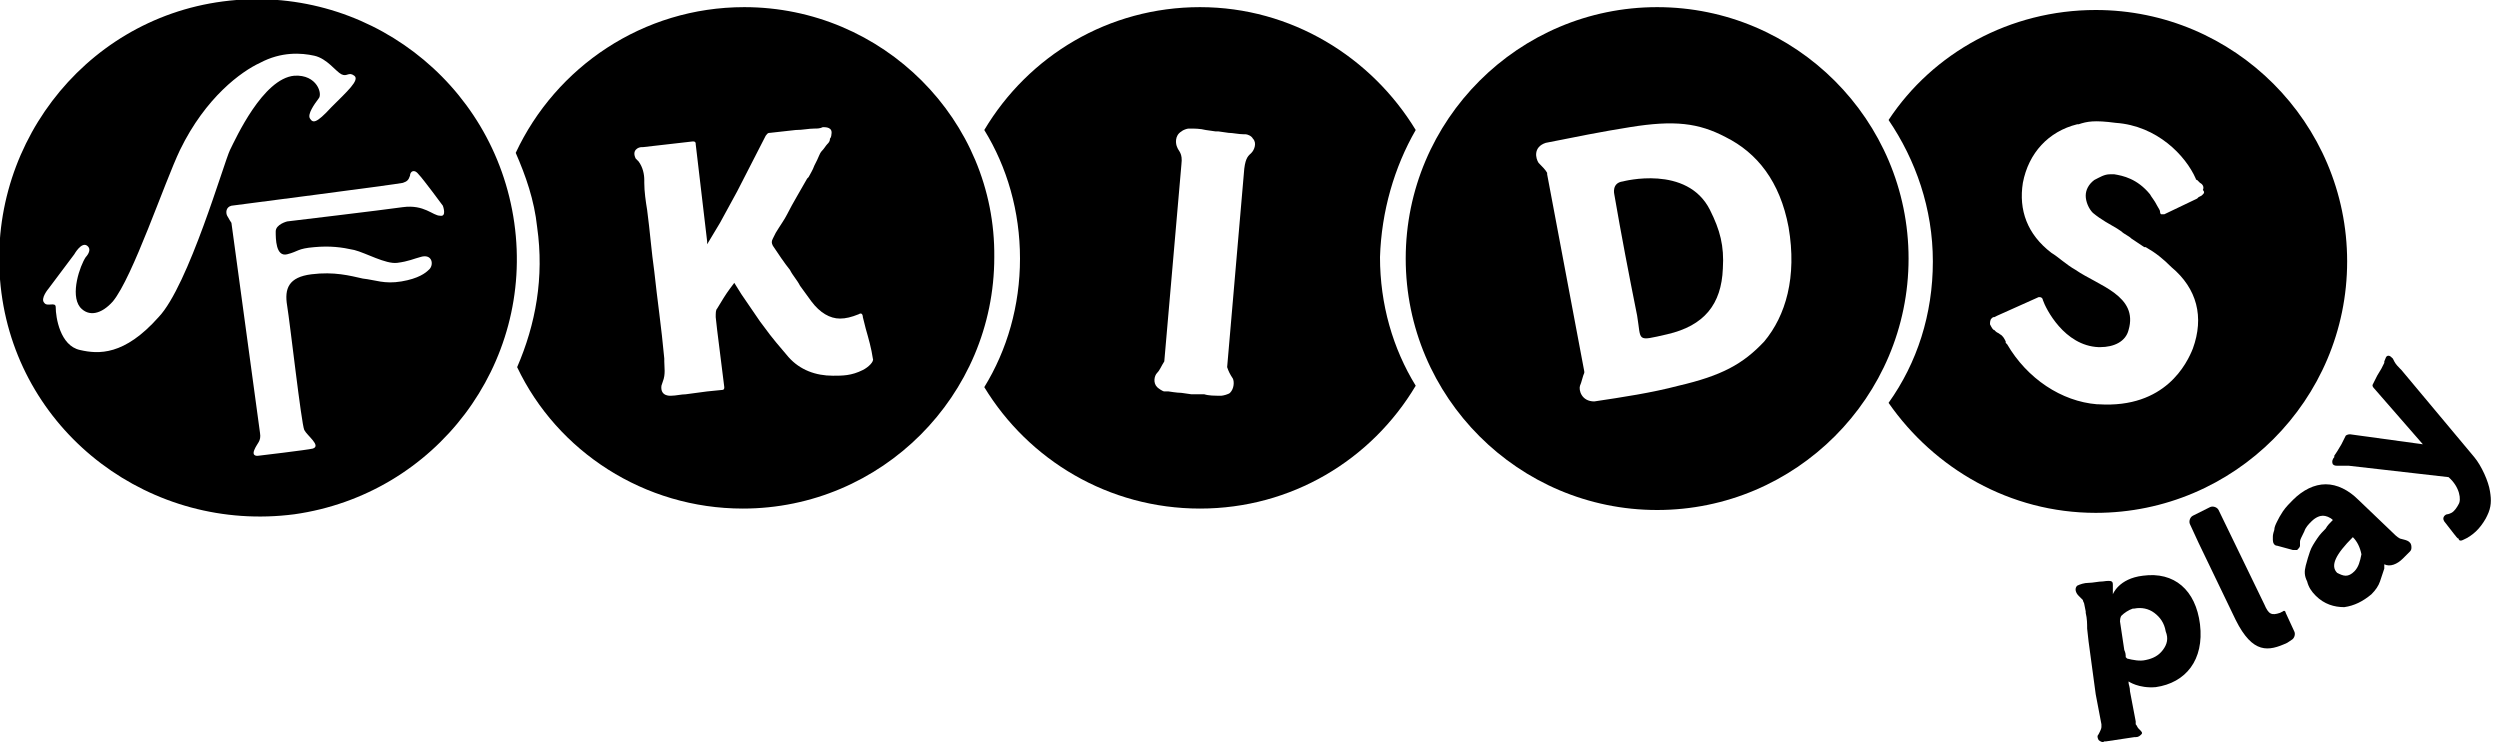
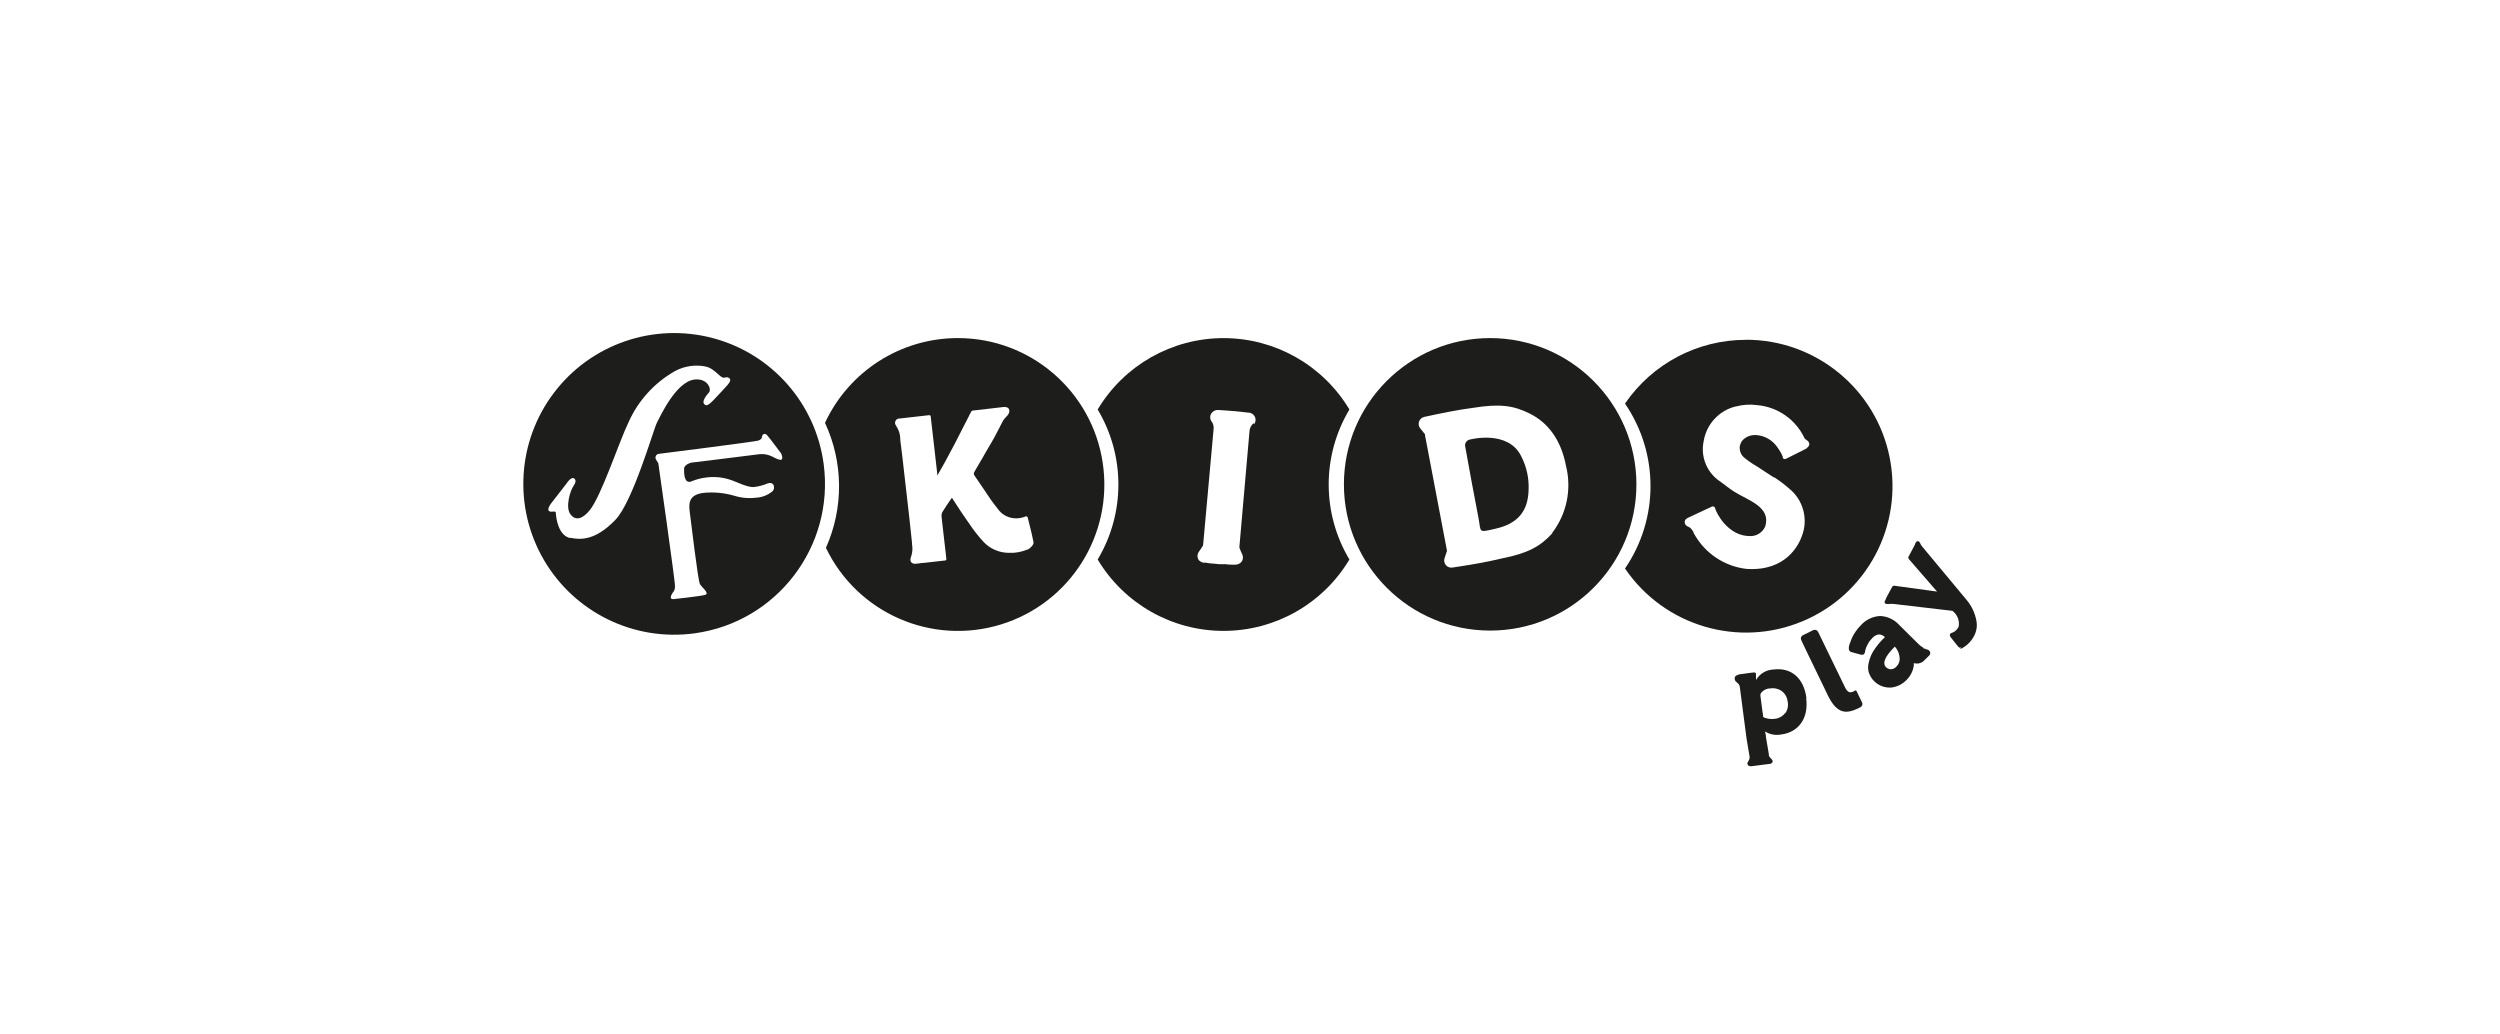
- <svg xmlns="http://www.w3.org/2000/svg" version="1.1" id="Lager_1" x="0px" y="0px" width="175px" height="52px" viewBox="0 0 175 52" style="enable-background:new 0 0 175 52;" xml:space="preserve">
-   <g id="Group-8" transform="translate(63, 34)">
-     <path id="Fill-1" d="M91.1-20.3l-0.2,0.1l-0.1,0.1L88.5-19l-0.1,0l0,0c-0.1,0-0.1,0-0.1,0c-0.1,0-0.1-0.2-0.1-0.2l0,0l0,0l0,0   c0-0.1-0.1-0.2-0.2-0.4c-0.2-0.4-0.4-0.6-0.5-0.8c-0.9-1.1-1.9-1.3-2.5-1.4l-0.3,0h0c-0.4,0-0.7,0.2-1.1,0.4   c-0.4,0.3-0.6,0.7-0.6,1.1c0,0.4,0.2,0.9,0.5,1.2c0.6,0.5,1.2,0.8,1.7,1.1l0.3,0.2c0.2,0.2,0.5,0.3,0.7,0.5   c0.3,0.2,0.6,0.4,0.9,0.6l0.1,0c0.7,0.4,1.2,0.8,1.8,1.4v0c1.8,1.5,2.3,3.5,1.5,5.7c-0.4,1-1.9,4.2-6.6,3.9l-0.1,0   c-2.5-0.2-4.9-1.8-6.3-4.2l-0.1-0.1l0-0.1l0,0c-0.1-0.2-0.2-0.4-0.4-0.5c-0.1-0.1-0.2-0.1-0.3-0.2l-0.1-0.1c-0.1,0-0.2-0.2-0.3-0.4   c0-0.1,0-0.3,0.1-0.4c0.1-0.1,0.1-0.1,0.2-0.1l0,0l0,0l0.2-0.1l0,0l2.9-1.3c0.1,0,0.1,0,0.1,0c0.1,0,0.2,0.1,0.2,0.2   c0.2,0.6,1.5,3.2,3.9,3.3l0.1,0c1,0,1.8-0.4,2-1.2c0.7-2.4-2.1-3.1-3.7-4.2c-0.7-0.4-1.2-0.9-1.7-1.2c-1.7-1.3-2.3-3-2-4.9   c0.4-2.1,1.8-3.6,3.8-4.1l0.1,0c0.6-0.2,1.1-0.3,2.6-0.1c2.9,0.2,4.9,2.3,5.6,3.9l0,0c0,0.1,0.1,0.1,0.1,0.1l0.2,0.2   c0.2,0.1,0.3,0.3,0.2,0.5C91.4-20.5,91.2-20.4,91.1-20.3 M83.7-33.3L83.7-33.3c-6,0-11.4,3-14.5,7.7c1.9,2.8,3.1,6.2,3.1,9.9   s-1.1,7.1-3.1,9.9c3.2,4.6,8.5,7.7,14.5,7.7c9.7,0,17.6-7.9,17.6-17.6C101.3-25.4,93.4-33.3,83.7-33.3" />
-     <path id="Fill-3" d="M56.7-19.3c-1.6-3.2-6.1-2-6.1-2c-0.8,0.1-0.6,0.9-0.6,0.9c0.5,2.9,1,5.5,1.6,8.5c0.3,1.8-0.1,1.8,2.1,1.3   c2.6-0.6,3.8-2.1,3.9-4.6h0C57.7-16.8,57.4-17.9,56.7-19.3" />
-     <path id="Fill-5" d="M60.5-10.1L60.5-10.1c-1.5,1.6-3,2.4-6,3.1c-1.9,0.5-3.9,0.8-5.9,1.1l0,0c-0.9,0-1.1-0.8-1-1.1   c0.1-0.2,0.2-0.7,0.3-0.9l0,0l0-0.1l-2.6-13.8l0-0.1l0,0c-0.1-0.2-0.4-0.5-0.6-0.7c-0.2-0.3-0.4-1.1,0.5-1.4l0,0   c2-0.4,4-0.8,5.9-1.1c3.1-0.5,4.8-0.3,6.7,0.7c2.2,1.1,3.8,3.1,4.4,6.3C62.8-14.6,62-11.9,60.5-10.1 M53-33.5   c-9.7,0-17.6,7.9-17.6,17.6c0,9.7,7.9,17.6,17.6,17.6c9.7,0,17.6-7.9,17.6-17.6C70.6-25.6,62.7-33.5,53-33.5" />
-     <path id="Fill-7" d="M24.6-23.3c-0.2,0.2-0.4,0.3-0.5,1.1L22.9-8.3C23-8,23.1-7.8,23.3-7.5l0,0c0.1,0.2,0.1,0.7-0.2,1   c-0.1,0.1-0.5,0.2-0.6,0.2l-0.3,0c-0.1,0-0.6,0-0.9-0.1l-0.7,0v0l-0.1,0l-0.1,0l0,0l-0.7-0.1c-0.3,0-0.9-0.1-0.9-0.1l-0.3,0   c-0.1,0-0.4-0.2-0.5-0.3c-0.3-0.3-0.2-0.8,0-1c0.2-0.2,0.3-0.5,0.5-0.8l1.2-13.8c0.1-0.8-0.2-0.9-0.3-1.2c-0.1-0.2-0.2-0.8,0.3-1.1   c0.1-0.1,0.4-0.2,0.5-0.2l0,0l0,0l0.1,0c0.3,0,0.7,0,1.1,0.1l0.7,0.1v0l0.1,0l0.1,0v0l0.7,0.1c0.3,0,0.7,0.1,1.1,0.1l0.1,0l0,0l0,0   c0.1,0,0.4,0.1,0.5,0.3C25-24,24.8-23.5,24.6-23.3 M36.1-24.9c-3.1-5.1-8.7-8.6-15.1-8.6c-6.4,0-12,3.4-15.1,8.6   c1.6,2.6,2.5,5.7,2.5,9c0,3.3-0.9,6.4-2.5,9C9-1.8,14.6,1.6,21,1.6c6.4,0,12-3.4,15.1-8.6c-1.6-2.6-2.5-5.7-2.5-9   C33.7-19.2,34.6-22.3,36.1-24.9" />
-     <path id="Fill-9" d="M-2.6-8.1C-3.4-7.7-4-7.7-4.7-7.7C-5.9-7.7-7-8.1-7.8-9c-0.6-0.7-1.2-1.4-1.7-2.1l-0.3-0.4   c-0.4-0.6-0.9-1.3-1.3-1.9l-0.5-0.8l-0.3,0.4c-0.3,0.4-0.6,0.9-0.9,1.4l0,0c-0.1,0.1-0.1,0.3-0.1,0.6l0.1,0.9l0.5,4   c0,0.1,0,0.2-0.2,0.2l0,0l-1,0.1l-1.5,0.2c-0.3,0-0.7,0.1-1,0.1c0,0-0.8,0.1-0.7-0.7l0.1-0.3c0.2-0.5,0.1-1,0.1-1.4l0-0.2   c-0.2-2.2-0.5-4.2-0.7-6.1c-0.2-1.4-0.3-2.8-0.5-4.3c-0.1-0.6-0.2-1.3-0.2-1.9l0-0.2c0-0.4-0.1-0.9-0.4-1.3l-0.2-0.2   c-0.3-0.6,0.2-0.8,0.4-0.8l0.1,0l3.5-0.4c0.2,0,0.2,0.1,0.2,0.2l0.8,6.8l0,0.2l0.9-1.5l1.2-2.2l2-3.9c0.1-0.1,0.1-0.2,0.3-0.2   l1.8-0.2C-6.8-24.9-6.4-25-6-25c0.2,0,0.4,0,0.6-0.1l0,0l0,0l0,0c0.2,0,0.7,0,0.6,0.5c0,0,0,0.2-0.1,0.3C-4.9-24.1-5-24-5.1-23.9   c-0.1,0.1-0.2,0.3-0.4,0.5c-0.1,0.1-0.2,0.4-0.3,0.6L-6-22.4c-0.1,0.3-0.3,0.6-0.4,0.8l-0.1,0.1c-0.5,0.9-1,1.7-1.4,2.5   c-0.2,0.4-0.5,0.8-0.8,1.3l-0.2,0.4c-0.1,0.2-0.1,0.3,0,0.5c0.4,0.6,0.8,1.2,1.2,1.7c0.2,0.4,0.5,0.7,0.7,1.1   c0.3,0.4,0.5,0.7,0.8,1.1c0.6,0.8,1.3,1.2,2,1.2c0.4,0,0.8-0.1,1.3-0.3c0.3-0.2,0.3,0.2,0.3,0.2l0.2,0.8c0.2,0.7,0.4,1.4,0.5,2.1   C-1.8-8.7-2.2-8.3-2.6-8.1 M-10.9-33.5L-10.9-33.5c-7.1,0-13.2,4.2-16,10.2c0.7,1.6,1.3,3.3,1.5,5.2c0.5,3.5-0.1,6.8-1.4,9.8   c2.8,5.9,8.9,9.9,15.8,9.9c9.7,0,17.6-7.9,17.6-17.6C6.7-25.6-1.2-33.5-10.9-33.5" />
-     <path id="Fill-11" d="M-32.2-18.9c-0.5,0-1.1-0.8-2.6-0.6c-1.4,0.2-8.1,1-8.1,1s-0.8,0.2-0.8,0.7c0,0.5,0,1.8,0.8,1.6   c0.8-0.2,0.7-0.4,1.9-0.5c1.1-0.1,1.9,0,2.8,0.2c0.8,0.2,2.2,1,3,0.9c0.8-0.1,1.2-0.3,1.6-0.4c0.9-0.3,1,0.6,0.6,0.9   c-0.2,0.2-0.7,0.6-1.9,0.8c-1.2,0.2-1.8-0.1-2.7-0.2c-0.9-0.2-2-0.5-3.6-0.3c-1.6,0.2-1.9,1-1.7,2.2c0.2,1.2,1,8.3,1.2,8.7   c0.2,0.4,1.2,1.1,0.6,1.3c-0.4,0.1-3.8,0.5-3.8,0.5s-0.5,0.1-0.3-0.4c0.2-0.5,0.5-0.6,0.4-1.2c-0.1-0.7-2-14.7-2-14.7   s-0.2-0.3-0.3-0.5c-0.1-0.2-0.1-0.6,0.3-0.7h0c0,0,11.6-1.5,12-1.6c0.3-0.1,0.4-0.2,0.5-0.5c0-0.3,0.3-0.5,0.6-0.1   c0.3,0.3,1.7,2.2,1.7,2.2S-31.7-18.8-32.2-18.9 M-57.4-9.5c-1.4-0.3-1.7-2.3-1.7-3c0-0.4-0.6,0-0.8-0.3c-0.3-0.3,0.3-1,0.3-1   l1.8-2.4c0,0,0.5-0.9,0.9-0.6c0.4,0.3-0.1,0.8-0.1,0.8l0,0c-0.4,0.6-1.1,2.6-0.4,3.5c0.6,0.7,1.5,0.5,2.3-0.4   c1.4-1.7,3.6-8.3,4.7-10.6c1.8-3.7,4.3-5.5,5.6-6.1c1.5-0.8,2.9-0.7,3.8-0.5c0.9,0.2,1.5,1.1,1.9,1.3c0.4,0.2,0.5-0.2,0.9,0.1   c0.4,0.3-0.5,1.1-1.6,2.2c-1.1,1.2-1.3,1.1-1.5,0.8c-0.2-0.3,0.3-1,0.6-1.4c0.3-0.3-0.1-1.7-1.7-1.6c-2.2,0.2-4.1,4.4-4.5,5.2   c-0.4,0.8-2.9,9.5-5,11.7C-54.3-9.1-56.1-9.2-57.4-9.5 M-27-18.4c-1.4-9.9-10.5-16.8-20.4-15.5c-9.9,1.3-16.8,10.5-15.5,20.4   S-52.4,3.3-42.4,2C-32.5,0.6-25.6-8.5-27-18.4" />
-     <path id="Fill-14" d="M105,3.7c-0.2-0.1-0.4-0.3-0.6-0.5L102.1,1c-0.7-0.7-1.5-1.1-2.3-1.1c-0.8,0-1.6,0.4-2.3,1.1   c-0.2,0.2-0.5,0.5-0.7,0.8c-0.2,0.3-0.3,0.5-0.4,0.7c-0.1,0.2-0.2,0.4-0.2,0.6c-0.1,0.3-0.1,0.4-0.1,0.5l0,0.2   c0,0.2,0.1,0.4,0.3,0.4l1.1,0.3c0.1,0,0.2,0,0.3,0c0.1-0.1,0.2-0.2,0.2-0.3L98,3.9c0-0.1,0.1-0.3,0.3-0.7c0.1-0.3,0.3-0.5,0.5-0.7   c0.3-0.3,0.6-0.4,0.8-0.4c0.2,0,0.5,0.1,0.7,0.3l0,0c-0.2,0.2-0.4,0.4-0.5,0.6c-0.2,0.2-0.4,0.4-0.6,0.7C99,4,98.8,4.3,98.7,4.6   c-0.1,0.3-0.2,0.6-0.3,1c-0.1,0.4-0.1,0.7,0.1,1.1c0.1,0.4,0.3,0.7,0.6,1c0.6,0.6,1.3,0.8,2,0.8c0.7-0.1,1.3-0.4,1.9-0.9   c0.3-0.3,0.5-0.6,0.6-0.9c0.1-0.3,0.2-0.6,0.3-0.9l0-0.3c0.4,0.2,0.9,0,1.3-0.4l0.5-0.5l0,0c0.1-0.1,0.1-0.2,0.1-0.3   C105.8,3.8,105.3,3.8,105,3.7L105,3.7z M101.8,6c-0.2,0.2-0.4,0.3-0.6,0.3c-0.2,0-0.4-0.1-0.6-0.2c-0.5-0.5-0.1-1.3,1.1-2.5   c0.3,0.3,0.5,0.7,0.6,1.2C102.2,5.3,102.1,5.7,101.8,6L101.8,6z" />
-     <path id="Fill-16" d="M109.4,3.8c0.7-0.3,1.2-0.8,1.6-1.5l0.1-0.2c0.3-0.6,0.3-1.1,0.2-1.7c-0.1-0.7-0.6-1.8-1.1-2.4l-5.1-6.1   l-0.1-0.1c-0.1-0.1-0.3-0.3-0.4-0.5l-0.1-0.2c-0.1-0.1-0.2-0.2-0.3-0.2c-0.2,0-0.2,0.2-0.3,0.4l0,0l0,0.1l0,0l-0.2,0.4l-0.3,0.5   c0,0-0.2,0.4-0.3,0.6c0,0-0.1,0.1,0.1,0.3l3.4,3.9l-5.1-0.7c-0.2,0-0.3,0.1-0.3,0.1c-0.1,0.2-0.3,0.6-0.3,0.6l-0.3,0.5l-0.2,0.3   l0,0l0,0.1l0,0c-0.1,0.1-0.2,0.3-0.1,0.5c0.1,0.1,0.2,0.1,0.3,0.1l0.2,0c0.2,0,0.4,0,0.6,0l7,0.8c0.8,0.7,0.9,1.6,0.7,1.9   c-0.1,0.2-0.3,0.5-0.5,0.6c-0.2,0.1-0.3,0.1-0.3,0.1c-0.1,0-0.4,0.2-0.2,0.5l0.7,0.9c0.1,0.1,0.2,0.3,0.3,0.3   C109.1,3.8,109.2,3.9,109.4,3.8" />
-     <path id="Fill-18" d="M91,9.7C90.7,7.3,89.2,6,87,6.3c-1.7,0.2-2.1,1.3-2.1,1.3l0-0.3l0-0.3c0-0.3,0-0.4-0.7-0.3   c-0.3,0-0.7,0.1-1,0.1c-0.3,0-0.6,0.1-0.8,0.2c-0.2,0.2-0.1,0.5,0.1,0.7c0.1,0.1,0.2,0.2,0.3,0.3c0,0.1,0.1,0.2,0.1,0.3L83,8.8   l0,0.1c0.1,0.4,0.1,0.8,0.1,1.1l0.1,0.9l0.5,3.7l0.4,2.1l0,0l0,0.2c0,0.1-0.1,0.3-0.1,0.3l-0.1,0.2c-0.1,0.1-0.1,0.2,0,0.4   c0.1,0.1,0.3,0.2,0.4,0.1l0.1,0l2-0.3l0.1,0c0.2,0,0.3-0.1,0.4-0.2c0.1-0.1,0-0.2-0.1-0.3l-0.1-0.1c-0.1-0.1-0.1-0.2-0.2-0.3l0-0.1   l0-0.1l-0.4-2.1c0-0.3-0.1-0.5-0.1-0.6l0-0.1l0,0c0,0,0.7,0.5,1.9,0.4C90,13.8,91.3,12.2,91,9.7L91,9.7z M88.4,11.5   c-0.3,0.4-0.7,0.6-1.2,0.7c-0.4,0.1-0.9,0-1.3-0.1L85.8,12l0-0.1c0-0.2-0.1-0.4-0.1-0.4l-0.3-2c0-0.3,0.1-0.4,0.1-0.4   c0.2-0.2,0.5-0.4,0.8-0.5l0.1,0c0.5-0.1,1,0,1.4,0.3c0.4,0.3,0.7,0.7,0.8,1.3C88.8,10.7,88.7,11.1,88.4,11.5L88.4,11.5z" />
-     <path id="Fill-20" d="M96.8,8.8c0.1-0.1,0.2,0,0.2,0.1l0.6,1.3c0.1,0.2,0,0.5-0.2,0.6L97.1,11c-1.3,0.6-2.4,0.8-3.6-1.6L90.9,4   l-0.6-1.3c-0.1-0.2,0-0.5,0.2-0.6l1.2-0.6c0.2-0.1,0.5,0,0.6,0.2l3.2,6.6c0.3,0.7,0.5,0.8,1.1,0.6L96.8,8.8" />
-   </g>
+ <svg xmlns="http://www.w3.org/2000/svg" id="Layer_1" data-name="Layer 1" viewBox="0 0 300 124">
+   <defs>
+     <style>.cls-1{fill:none;}.cls-2{clip-path:url(#clip-path);}.cls-3{fill:#1d1d1b;fill-rule:evenodd;}</style>
+     <clipPath id="clip-path">
+       <rect class="cls-1" x="-719.38" y="582.04" width="300" height="134" />
+     </clipPath>
+   </defs>
+   <path class="cls-3" d="M209.51,40.78h0A17.57,17.57,0,0,0,195,48.43a17.52,17.52,0,0,1,0,19.79,17.57,17.57,0,1,0,14.52-27.45m7.34,13-.23.12-.14.08-2.2,1.1-.09,0h0a.18.18,0,0,1-.15,0,.27.27,0,0,1-.12-.17V54.8a3.4,3.4,0,0,0-.18-.39,6.34,6.34,0,0,0-.53-.83,3.34,3.34,0,0,0-2.45-1.37h-.33a2,2,0,0,0-1.08.4,1.44,1.44,0,0,0-.6,1.1,1.5,1.5,0,0,0,.48,1.15A11.55,11.55,0,0,0,210.88,56l.31.2.73.48c.3.2.61.4.91.59l.07,0a14.65,14.65,0,0,1,1.79,1.35h0a5,5,0,0,1,1.53,5.72c-.35,1-1.87,4.22-6.57,3.93h-.06a8.27,8.27,0,0,1-6.3-4.22l-.07-.12,0-.08,0,0a2.23,2.23,0,0,0-.37-.49,1.32,1.32,0,0,0-.29-.17l-.12-.06a.57.57,0,0,1-.26-.35.5.5,0,0,1,.07-.41.61.61,0,0,1,.16-.15h0l.18-.1h0l2.86-1.34a.29.29,0,0,1,.15,0,.24.24,0,0,1,.21.2c.16.64,1.52,3.19,3.92,3.34h.1a1.93,1.93,0,0,0,2-1.15c.72-2.36-2.07-3.12-3.71-4.16-.67-.43-1.2-.87-1.67-1.21a4.64,4.64,0,0,1-2-4.91,5.13,5.13,0,0,1,3.84-4.12h.05a6.45,6.45,0,0,1,2.56-.15,6.93,6.93,0,0,1,5.63,3.94l0,0a.37.37,0,0,0,.13.15l.22.16a.56.56,0,0,1,.24.46.63.63,0,0,1-.33.44" />
+   <path class="cls-3" d="M182.54,54.74c-1.58-3.2-6.13-2-6.13-2a.71.71,0,0,0-.57.92c.53,2.94,1,5.53,1.57,8.45.35,1.78-.12,1.84,2.11,1.32,2.61-.6,3.84-2.09,3.91-4.61h0a8,8,0,0,0-.89-4.08" />
+   <path class="cls-3" d="M178.79,40.57a17.55,17.55,0,1,0,17.58,17.55,17.57,17.57,0,0,0-17.58-17.55m7.48,23.37,0,.06c-1.43,1.57-2.92,2.39-6,3-1.92.47-3.9.79-5.93,1.1h0a.86.86,0,0,1-1-1.1c.09-.25.23-.68.29-.87v0l0-.08L171,52.22v-.11c-.13-.16-.41-.51-.58-.71a.86.86,0,0,1,.49-1.37h0c2-.44,4-.85,5.93-1.1,3.1-.5,4.79-.27,6.69.68,2.17,1.06,3.79,3.1,4.4,6.34a9.45,9.45,0,0,1-1.67,8" />
+   <path class="cls-3" d="M161.93,49.14a17.6,17.6,0,0,0-30.21,0,17.53,17.53,0,0,1,0,18,17.6,17.6,0,0,0,30.21,0,17.53,17.53,0,0,1,0-18m-11.5,1.64a1.4,1.4,0,0,0-.5,1.08L148.72,65.7c.11.3.23.58.36.85h0a.86.86,0,0,1-.23,1,1.08,1.08,0,0,1-.57.21H148c-.05,0-.6,0-.94-.06l-.67,0h-.11l-.67-.07c-.35,0-.88-.1-.94-.11l-.28,0a1.09,1.09,0,0,1-.53-.3.86.86,0,0,1,0-1c.18-.25.34-.5.51-.77l1.25-13.83a1.39,1.39,0,0,0-.3-1.15.86.86,0,0,1,.26-1.09.92.92,0,0,1,.53-.18h.1l1.06.07.7.06h.1l.7.07,1.06.12h.1a.92.92,0,0,1,.5.27.86.86,0,0,1,.06,1.12" />
+   <path class="cls-3" d="M114.91,40.57h0A17.58,17.58,0,0,0,99,50.74a18.06,18.06,0,0,1,.11,15,17.57,17.57,0,1,0,15.85-25.17m8.32,25.37a4.92,4.92,0,0,1-2.16.4A4.18,4.18,0,0,1,118,65a16.88,16.88,0,0,1-1.68-2.15l-.31-.44c-.45-.63-.87-1.28-1.28-1.91l-.5-.77-.27.38c-.3.45-.62.91-.9,1.38v0a1.18,1.18,0,0,0-.06.62l.1.91.46,4c0,.14,0,.22-.15.24h0l-1,.11-1.48.17c-.33,0-.67.09-1,.11,0,0-.84.11-.65-.7l.09-.28a2.84,2.84,0,0,0,.07-1.36l0-.18c-.22-2.19-.46-4.2-.68-6.14-.16-1.38-.33-2.8-.49-4.28-.08-.63-.15-1.28-.24-1.94l0-.18a2.84,2.84,0,0,0-.38-1.3l-.15-.25a.52.52,0,0,1,.42-.82h.06l3.51-.4c.16,0,.19.06.2.2l.78,6.82,0,.24.87-1.53,1.18-2.2,2-3.91a.28.28,0,0,1,.27-.18l1.84-.21,1.2-.14.61-.07h.06c.17,0,.66,0,.62.55a1.31,1.31,0,0,1-.11.31,1.78,1.78,0,0,1-.3.35,2.51,2.51,0,0,0-.37.48c-.07.12-.19.36-.3.58l-.2.39c-.14.29-.3.57-.44.84l-.05.1c-.51.93-1,1.68-1.43,2.48l-.77,1.31-.21.37c-.11.2-.11.27,0,.47.41.58.82,1.19,1.18,1.73l.73,1.09c.25.37.53.72.84,1.11a2.64,2.64,0,0,0,2,1.19A2.83,2.83,0,0,0,123,62a.21.21,0,0,1,.34.16l.19.76c.18.73.36,1.43.49,2.14.06.31-.4.76-.76.92" />
+   <path class="cls-3" d="M98.84,55.68A18.1,18.1,0,1,0,83.35,76,18.1,18.1,0,0,0,98.84,55.68M68.43,64.57c-1.39-.29-1.69-2.29-1.73-3,0-.39-.55,0-.83-.26s.34-1,.34-1L68,58s.54-.86.91-.58-.05.83-.05.83h0c-.42.55-1.05,2.6-.41,3.46s1.49.52,2.29-.45c1.41-1.69,3.56-8.29,4.69-10.6A13.23,13.23,0,0,1,81,44.53,5.45,5.45,0,0,1,84.76,44c.85.21,1.49,1.07,1.89,1.27s.47-.19.88.13-.48,1.05-1.55,2.23-1.25,1.12-1.5.82.27-1,.6-1.36-.14-1.71-1.71-1.55c-2.24.23-4.13,4.41-4.53,5.16s-2.89,9.51-5,11.69c-2.39,2.47-4.14,2.41-5.42,2.14m25.14-9.38c-.52,0-1.13-.82-2.56-.63s-8.07,1-8.07,1-.83.21-.84.73,0,1.77.79,1.55a6.9,6.9,0,0,1,1.86-.5,6.48,6.48,0,0,1,2.76.23c.83.24,2.18,1,3,.91a5.81,5.81,0,0,0,1.57-.41c.85-.34,1,.6.62.93a3.32,3.32,0,0,1-1.93.76,6.29,6.29,0,0,1-2.68-.24,9.68,9.68,0,0,0-3.6-.34c-1.63.19-1.88,1-1.72,2.22s1,8.34,1.23,8.73,1.19,1.12.64,1.29-3.76.51-3.76.51-.54.1-.33-.42S81,71,81,70.31,79,55.6,79,55.6s-.18-.3-.28-.46a.45.45,0,0,1,.35-.68h0S90.65,53,91,52.87s.41-.25.45-.5.32-.46.61-.14,1.68,2.19,1.68,2.19.38.79-.14.77" />
+   <path class="cls-3" d="M227.56,80a.92.92,0,0,1-.65.31.79.79,0,0,1-.59-.25c-.47-.47-.12-1.3,1.06-2.47a2.16,2.16,0,0,1,.56,1.22A1.32,1.32,0,0,1,227.56,80Zm3.2-2.3a2.33,2.33,0,0,1-.61-.48L227.91,75a3.27,3.27,0,0,0-2.3-1.08,3.34,3.34,0,0,0-2.31,1.11,5.09,5.09,0,0,0-.65.79,4.88,4.88,0,0,0-.42.74c-.09.2-.17.41-.24.62a2.49,2.49,0,0,0-.13.48l0,.15a.41.41,0,0,0,.3.44l1.11.3a.42.42,0,0,0,.33,0,.41.41,0,0,0,.19-.27l.06-.31a2.89,2.89,0,0,1,.28-.67,3,3,0,0,1,.55-.74,1.23,1.23,0,0,1,.81-.43,1.1,1.1,0,0,1,.7.32l0,0c-.2.19-.37.38-.53.55s-.36.42-.58.72a4.89,4.89,0,0,0-.55.92,4.7,4.7,0,0,0-.31,1,2.17,2.17,0,0,0,.05,1.11,2.64,2.64,0,0,0,2.63,1.76,3,3,0,0,0,1.87-.9,3,3,0,0,0,.63-.89,2.88,2.88,0,0,0,.26-.87l0-.28a1.23,1.23,0,0,0,1.31-.38l.55-.54,0,0a.41.41,0,0,0,.11-.28c0-.44-.54-.44-.83-.59Z" />
+   <path class="cls-3" d="M235.23,77.89a3.46,3.46,0,0,0,1.63-1.52l.09-.18a2.72,2.72,0,0,0,.21-1.74A5.36,5.36,0,0,0,236,72l-5.11-6.14-.06-.08a2.07,2.07,0,0,1-.36-.48l-.07-.16a.34.34,0,0,0-.29-.2c-.17,0-.24.22-.32.36l0,0,0,.06,0,0-.19.36-.25.47-.33.62a.26.26,0,0,0,.05.29l3.38,3.89-5.11-.7a.26.26,0,0,0-.27.12l-.34.62-.25.47-.18.34,0,0,0,.06,0,0c-.07.14-.21.31-.12.46a.34.34,0,0,0,.33.12l.18,0a2.08,2.08,0,0,1,.6,0l7,.82a1.93,1.93,0,0,1,.75,1.9,1.56,1.56,0,0,1-.53.61,1.87,1.87,0,0,1-.27.13c-.13,0-.4.19-.17.51l.72.91a3.78,3.78,0,0,0,.26.31.23.23,0,0,0,.28,0" />
+   <path class="cls-3" d="M214.21,85.57a1.71,1.71,0,0,1-1.18.68,2.49,2.49,0,0,1-1.32-.14l-.14-.08,0-.13c0-.17-.06-.41-.06-.41l-.26-2a.49.49,0,0,1,.14-.41,1.46,1.46,0,0,1,.84-.46l.12,0a1.92,1.92,0,0,1,1.38.25,1.78,1.78,0,0,1,.78,1.26,1.81,1.81,0,0,1-.26,1.44Zm2.56-1.81c-.31-2.39-1.82-3.69-3.94-3.42a2.54,2.54,0,0,0-2.11,1.26l0-.27,0-.34c0-.28,0-.35-.67-.25l-1,.14a1.61,1.61,0,0,0-.77.23.5.5,0,0,0,.09.73,1.56,1.56,0,0,1,.31.31.72.72,0,0,1,.09.25l.07.47v.06c.05.38.1.75.15,1.13l.12.93.48,3.66.36,2.14h0l0,.18a1.13,1.13,0,0,1-.12.33l-.09.15a.33.33,0,0,0,0,.35.47.47,0,0,0,.44.14h.06l2-.26h.06a.45.45,0,0,0,.4-.22.33.33,0,0,0-.09-.34l-.13-.13a1.2,1.2,0,0,1-.22-.33l0-.08v-.08l-.35-2.07c0-.29-.08-.5-.1-.6v-.05h0a2.68,2.68,0,0,0,1.93.36c2.08-.27,3.32-1.93,3-4.37Z" />
+   <path class="cls-3" d="M222.58,82.88c.12-.09.17,0,.23.1l.64,1.32a.42.42,0,0,1-.19.56l-.34.17c-1.27.59-2.44.76-3.57-1.57l-2.61-5.4-.6-1.27a.42.42,0,0,1,.2-.56l1.24-.61a.44.44,0,0,1,.59.2l3.18,6.55c.32.66.55.85,1.09.6l.14-.09" />
</svg>
